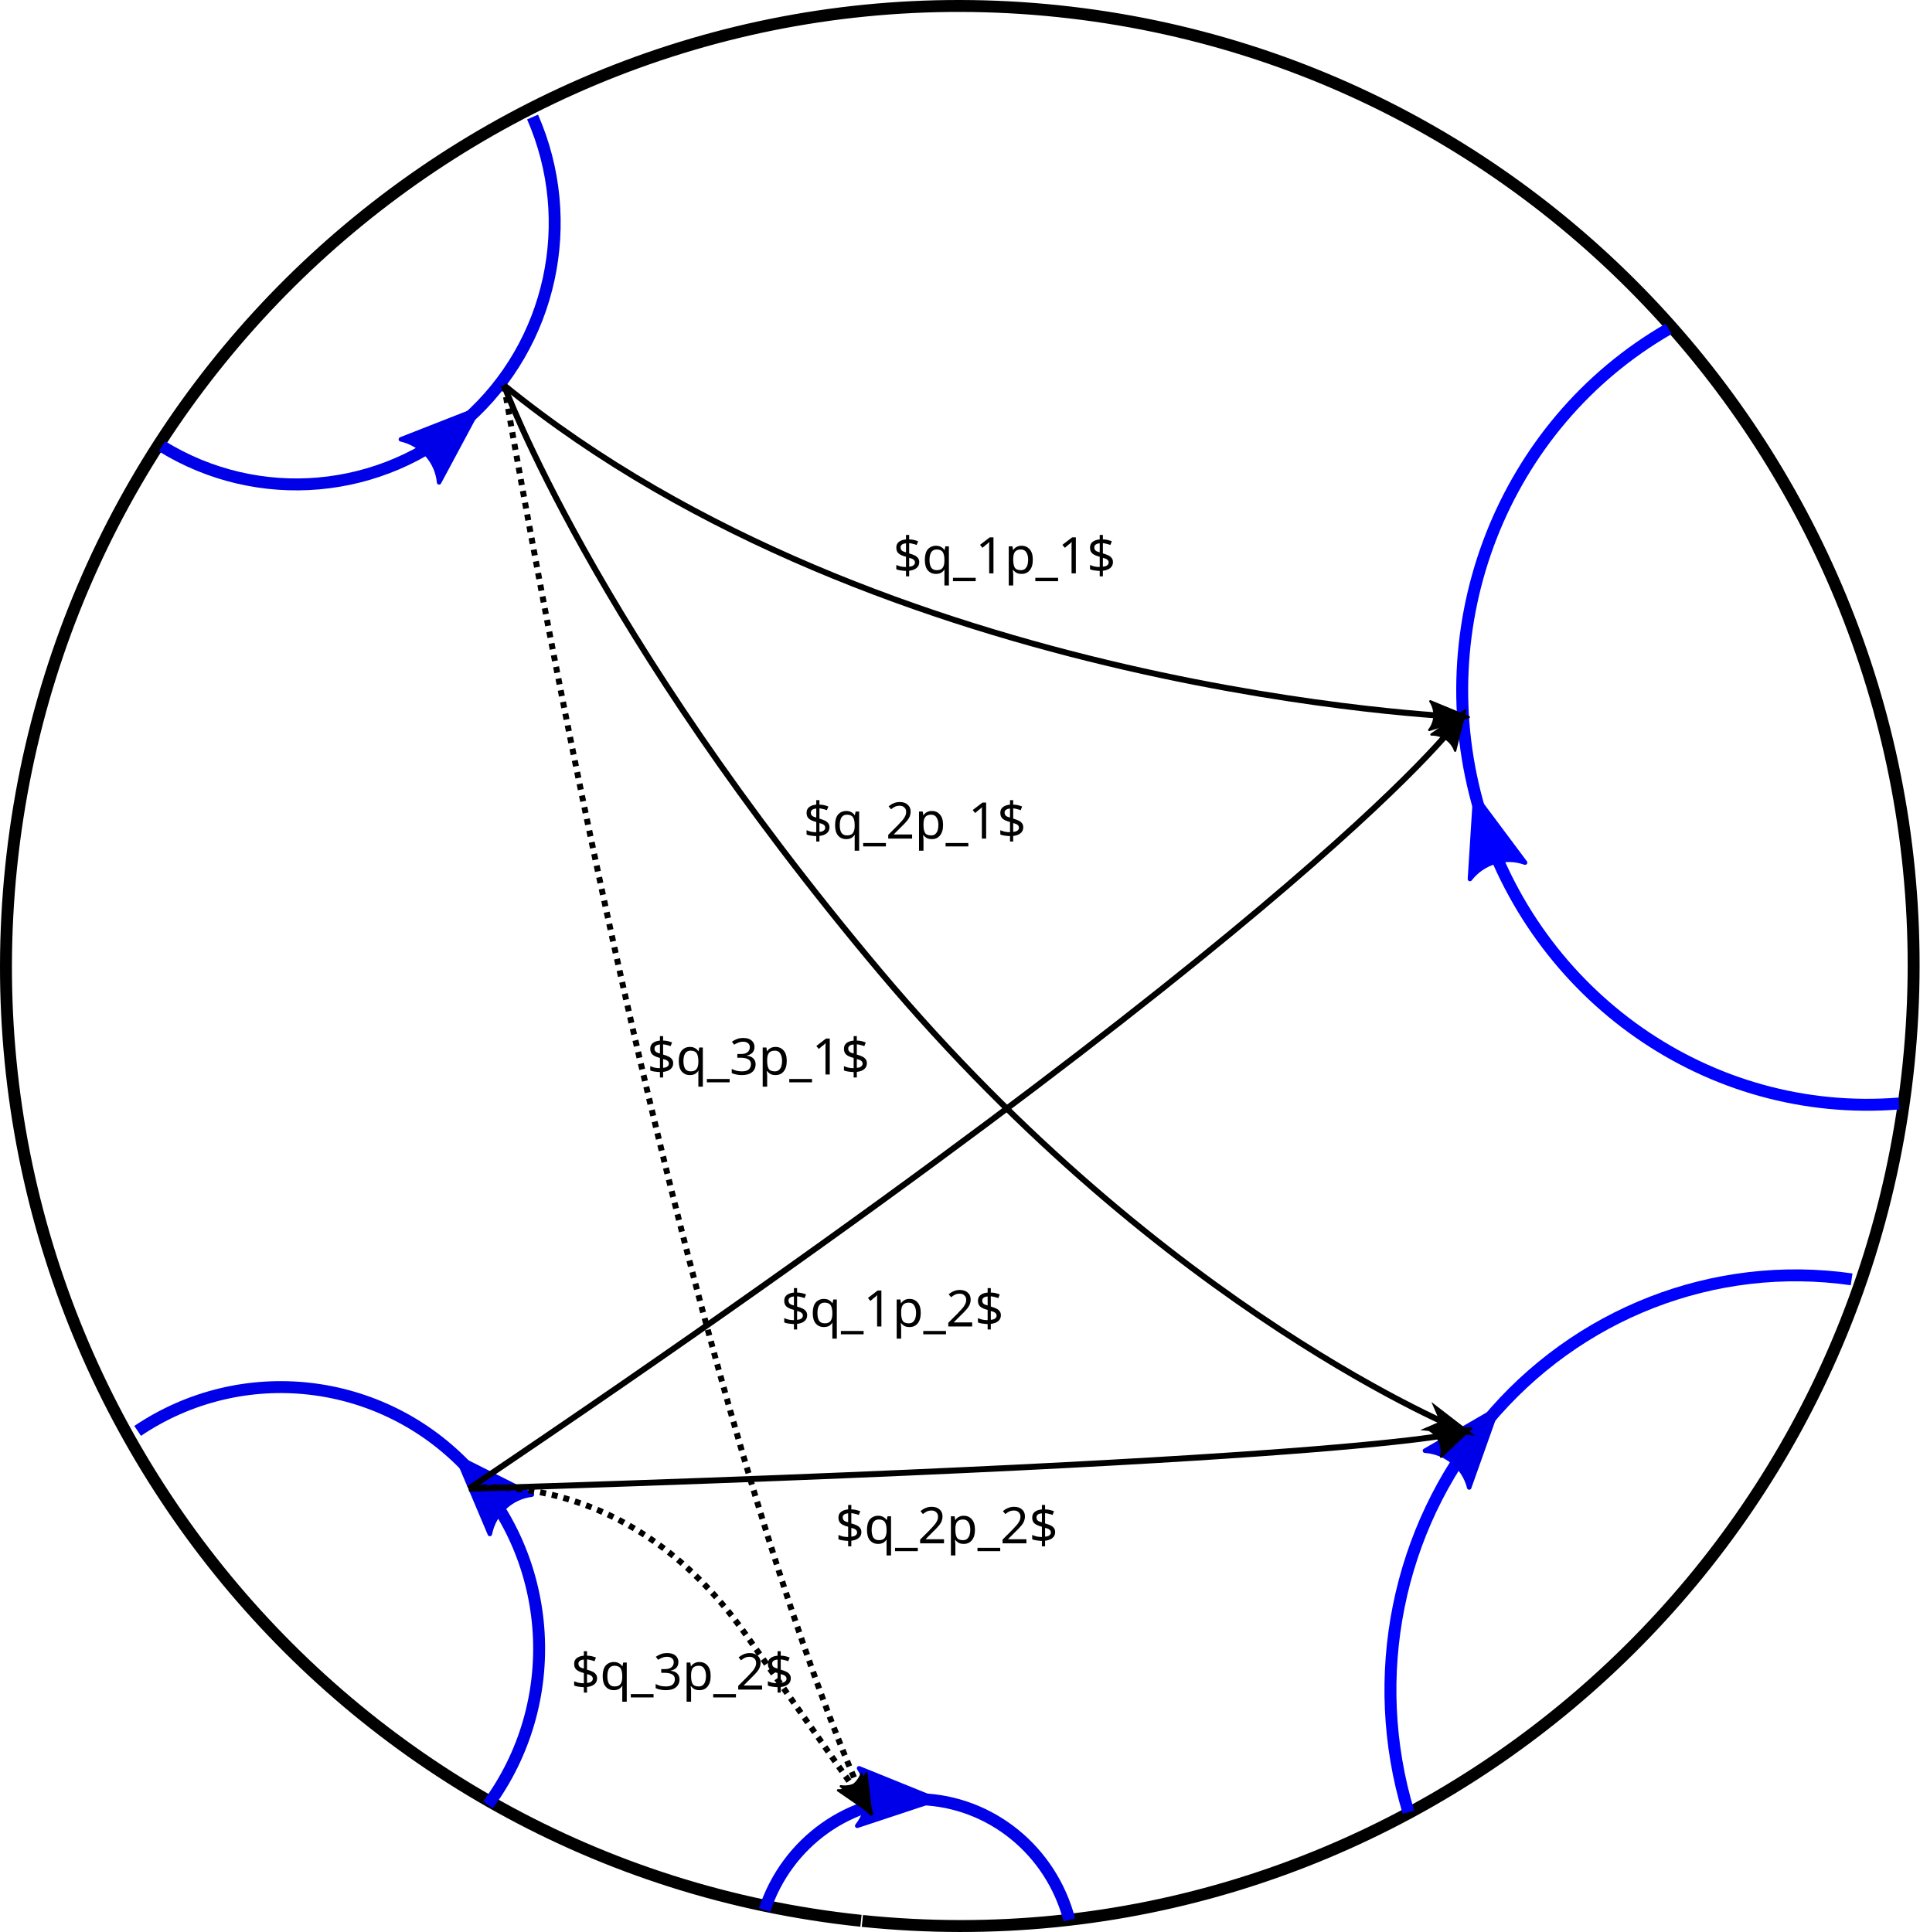
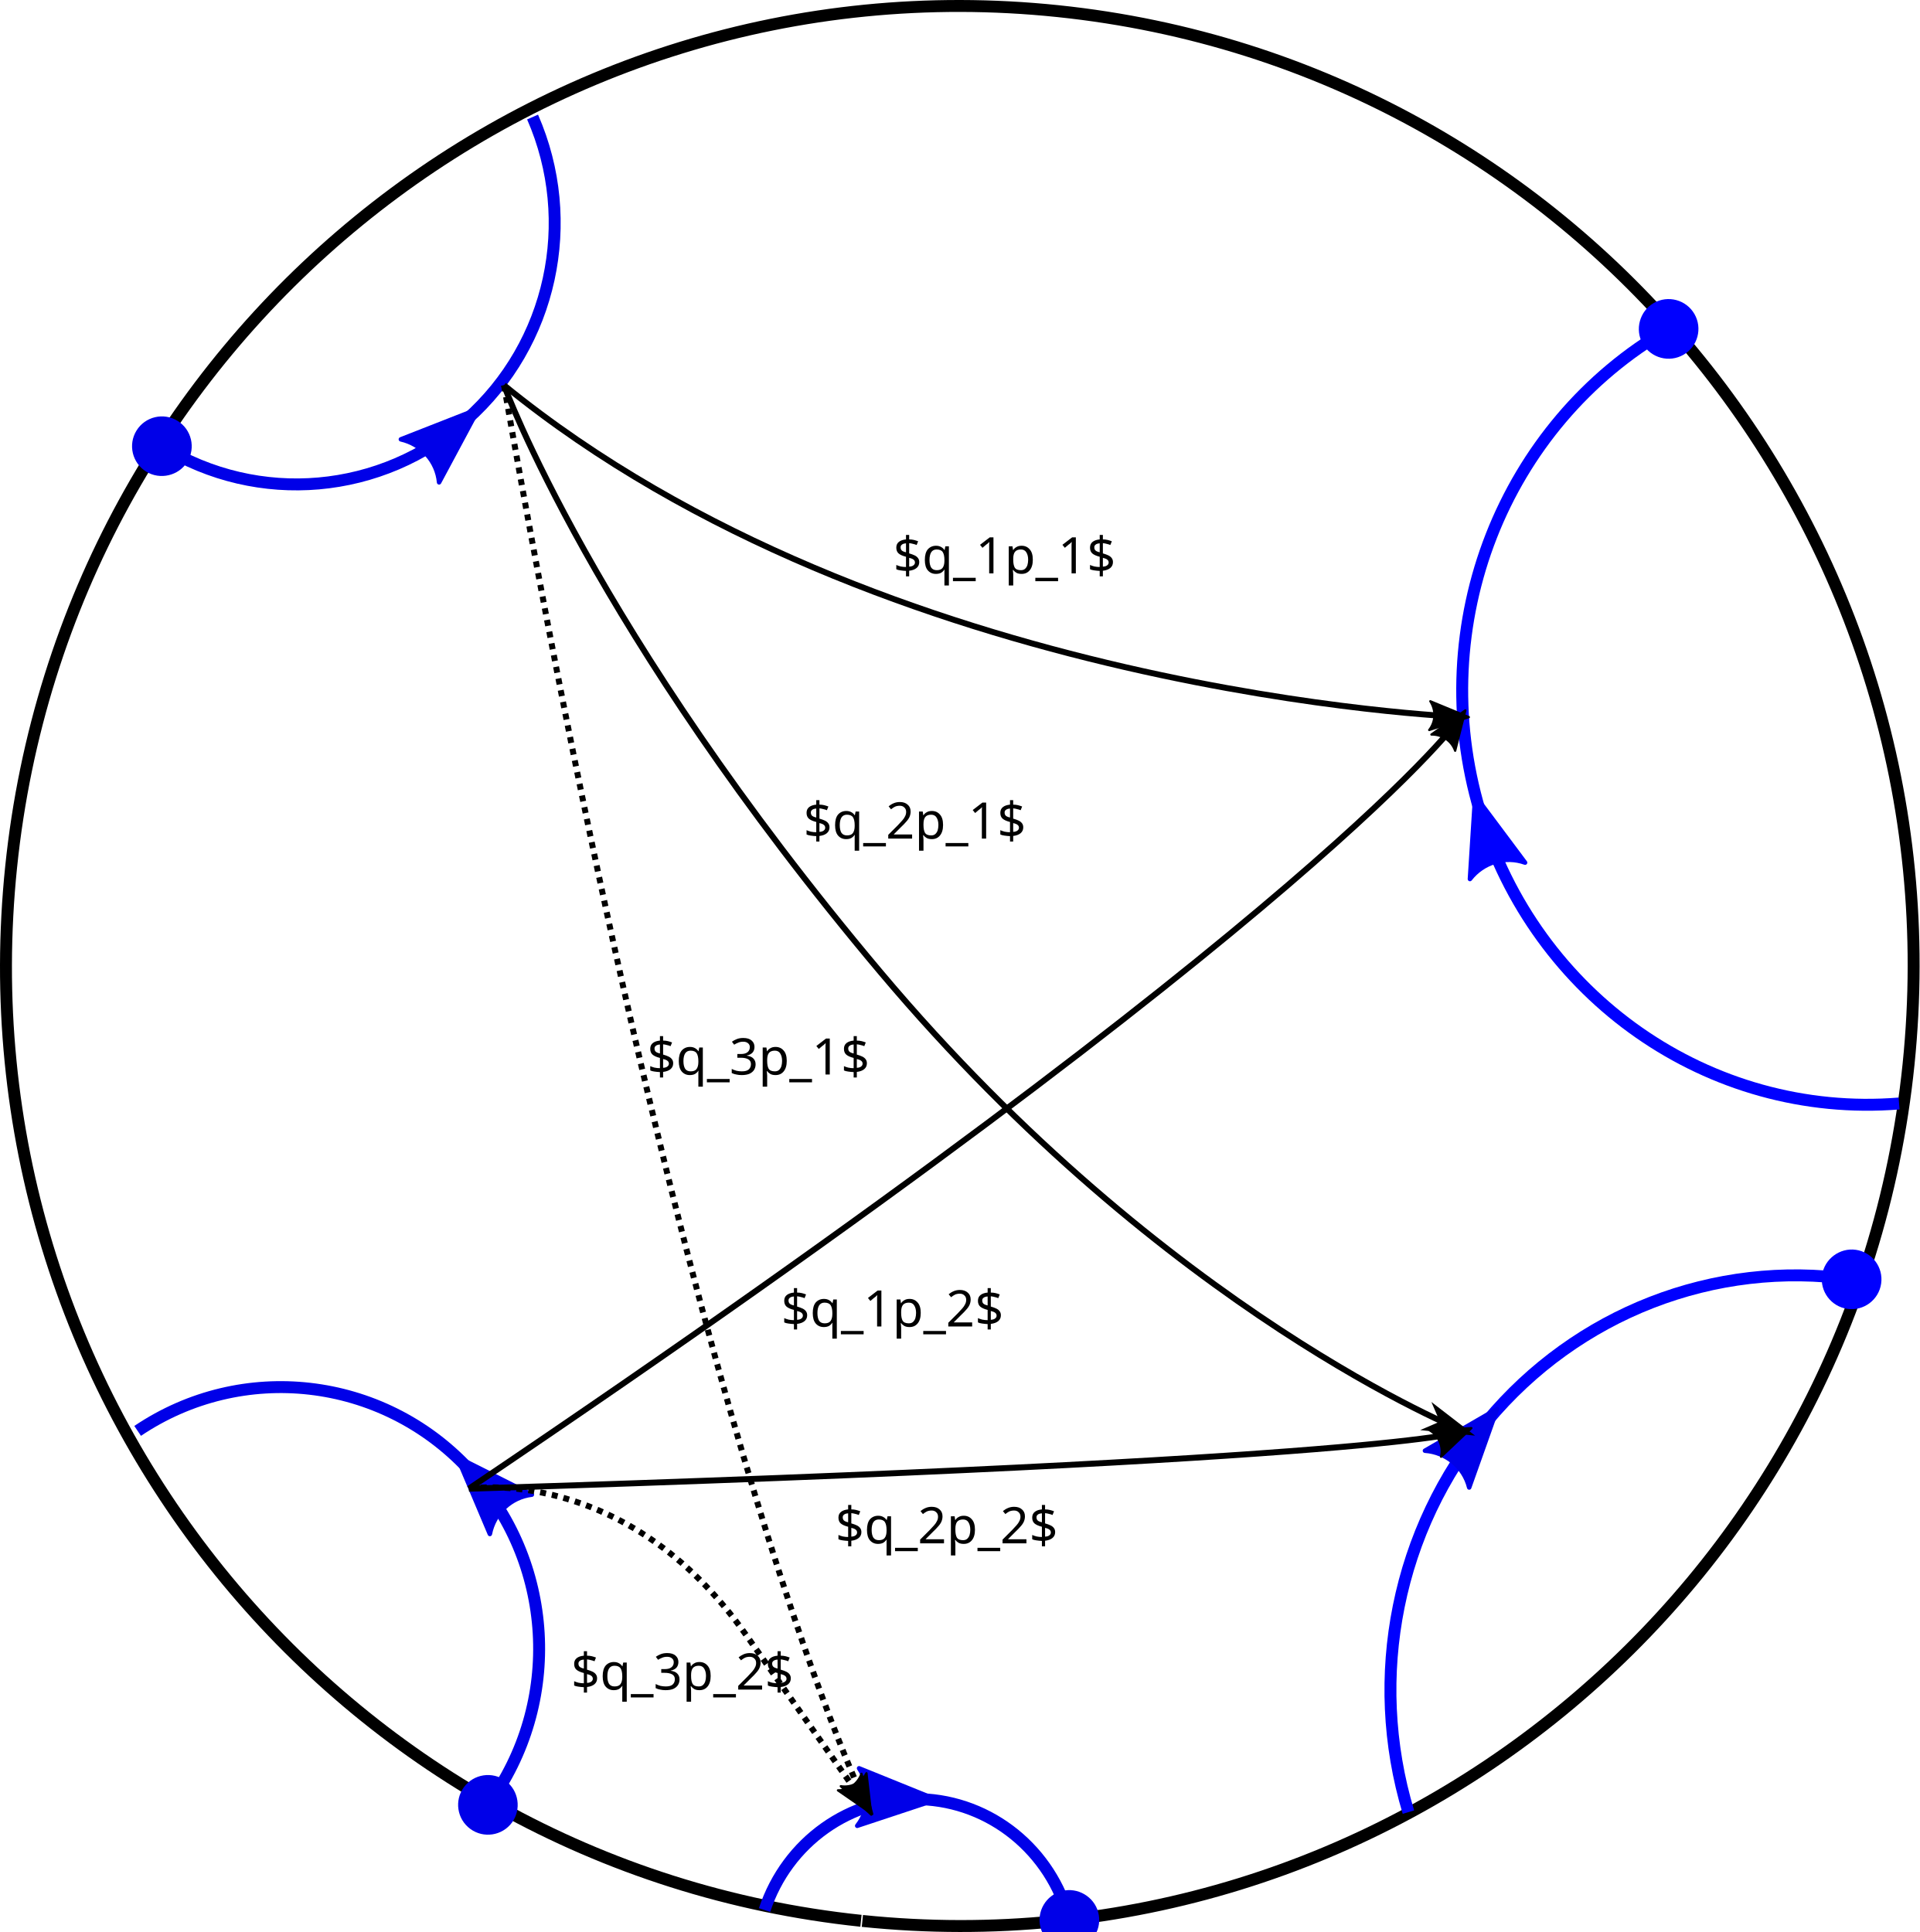
<svg xmlns="http://www.w3.org/2000/svg" width="160.84mm" height="161.909mm" viewBox="0 0 160.84 161.909" version="1.1" id="svg3517">
  <defs id="defs3511">
+     <marker style="overflow:visible" id="marker1" refX="0" refY="0" orient="auto" markerWidth="1" markerHeight="1" viewBox="0 0 1 1" preserveAspectRatio="xMidYMid">
+       <path transform="scale(0.5)" style="fill:context-stroke;fill-rule:evenodd;stroke:none" d="M 5,0 C 5,2.76 2.76,5 0,5 -2.76,5 -5,2.76 -5,0 c 0,-2.76 2.3,-5 5,-5 2.76,0 5,2.24 5,5 z" id="path1" />
+     </marker>
+     <marker style="overflow:visible" id="Dot" refX="0" refY="0" orient="auto" markerWidth="1" markerHeight="1" viewBox="0 0 1 1" preserveAspectRatio="xMidYMid">
+       <path transform="scale(0.5)" style="fill:context-stroke;fill-rule:evenodd;stroke:none" d="M 5,0 C 5,2.76 2.76,5 0,5 -2.76,5 -5,2.76 -5,0 c 0,-2.76 2.3,-5 5,-5 2.76,0 5,2.24 5,5 z" id="path17" />
+     </marker>
    <marker style="overflow:visible" id="marker27264" refX="0" refY="0" orient="auto">
      <path transform="scale(-0.6)" d="M 8.719,4.034 -2.207,0.016 8.719,-4.002 c -1.745,2.372 -1.735,5.617 -6e-7,8.035 z" style="fill:#0000e8;fill-opacity:1;fill-rule:evenodd;stroke:#0000e8;stroke-width:0.625;stroke-linejoin:round;stroke-opacity:1" id="path27262" />
    </marker>
    <marker style="overflow:visible" id="marker40988" refX="0" refY="0" orient="auto">
      <path transform="scale(-0.6)" d="M 8.719,4.034 -2.207,0.016 8.719,-4.002 c -1.745,2.372 -1.735,5.617 -6e-7,8.035 z" style="fill:#000000;fill-opacity:1;fill-rule:evenodd;stroke:#000000;stroke-width:0.625;stroke-linejoin:round;stroke-opacity:1" id="path40986" />
    </marker>
    <marker style="overflow:visible" id="marker40778" refX="0" refY="0" orient="auto">
      <path transform="scale(-0.6)" d="M 8.719,4.034 -2.207,0.016 8.719,-4.002 c -1.745,2.372 -1.735,5.617 -6e-7,8.035 z" style="fill:#000000;fill-opacity:1;fill-rule:evenodd;stroke:#000000;stroke-width:0.625;stroke-linejoin:round;stroke-opacity:1" id="path40776" />
    </marker>
    <marker style="overflow:visible" id="marker40652" refX="0" refY="0" orient="auto">
      <path transform="scale(-0.6)" d="M 8.719,4.034 -2.207,0.016 8.719,-4.002 c -1.745,2.372 -1.735,5.617 -6e-7,8.035 z" style="fill:#000000;fill-opacity:1;fill-rule:evenodd;stroke:#000000;stroke-width:0.625;stroke-linejoin:round;stroke-opacity:1" id="path40650" />
    </marker>
    <marker orient="auto" refY="0.0" refX="0.0" id="Arrow1Mend" style="overflow:visible;">
      <path id="path983" d="M 0.0,0.0 L 5.0,-5.0 L -12.5,0.0 L 5.0,5.0 L 0.0,0.0 z " style="fill-rule:evenodd;stroke:#000000;stroke-width:1pt;stroke-opacity:1;fill:#000000;fill-opacity:1" transform="scale(0.4) rotate(180) translate(10,0)" />
    </marker>
    <marker orient="auto" refY="0" refX="0" id="marker8746" style="overflow:visible">
      <path id="path8744" style="fill:#06a500;fill-opacity:1;fill-rule:evenodd;stroke:#06a500;stroke-width:0.625;stroke-linejoin:round;stroke-opacity:1" d="M 8.719,4.034 -2.207,0.016 8.719,-4.002 c -1.745,2.372 -1.735,5.617 -6e-7,8.035 z" transform="scale(0.6)" />
    </marker>
    <marker orient="auto" refY="0" refX="0" id="Arrow1Lstart" style="overflow:visible">
      <path id="path974" d="M 0,0 5,-5 -12.5,0 5,5 Z" style="fill:#ff0000;fill-opacity:1;fill-rule:evenodd;stroke:#ff0000;stroke-width:1pt;stroke-opacity:1" transform="matrix(0.8,0,0,0.8,10,0)" />
    </marker>
    <marker style="overflow:visible" id="marker8560" refX="0" refY="0" orient="auto">
      <path transform="scale(-0.6)" d="M 8.719,4.034 -2.207,0.016 8.719,-4.002 c -1.745,2.372 -1.735,5.617 -6e-7,8.035 z" style="fill:#ff0000;fill-opacity:1;fill-rule:evenodd;stroke:#ff0000;stroke-width:0.625;stroke-linejoin:round;stroke-opacity:1" id="path8558" />
    </marker>
    <marker style="overflow:visible" id="marker8376" refX="0" refY="0" orient="auto">
      <path transform="scale(-0.6)" d="M 8.719,4.034 -2.207,0.016 8.719,-4.002 c -1.745,2.372 -1.735,5.617 -6e-7,8.035 z" style="fill:#ff0000;fill-opacity:1;fill-rule:evenodd;stroke:#ff0000;stroke-width:0.625;stroke-linejoin:round;stroke-opacity:1" id="path8374" />
    </marker>
    <marker style="overflow:visible" id="marker8328" refX="0" refY="0" orient="auto">
      <path transform="scale(0.6)" d="M 8.719,4.034 -2.207,0.016 8.719,-4.002 c -1.745,2.372 -1.735,5.617 -6e-7,8.035 z" style="fill:#0000e8;fill-opacity:1;fill-rule:evenodd;stroke:#0000e8;stroke-width:0.625;stroke-linejoin:round;stroke-opacity:1" id="path8326" />
    </marker>
    <marker orient="auto" refY="0" refX="0" id="marker8115" style="overflow:visible">
      <path id="path8113" style="fill:#0000e8;fill-opacity:1;fill-rule:evenodd;stroke:#0000e8;stroke-width:0.625;stroke-linejoin:round;stroke-opacity:1" d="M 8.719,4.034 -2.207,0.016 8.719,-4.002 c -1.745,2.372 -1.735,5.617 -6e-7,8.035 z" transform="scale(-0.6)" />
    </marker>
    <marker orient="auto" refY="0" refX="0" id="marker7993" style="overflow:visible">
      <path id="path7991" style="fill:#000000;fill-opacity:1;fill-rule:evenodd;stroke:#000000;stroke-width:0.625;stroke-linejoin:round;stroke-opacity:1" d="M 8.719,4.034 -2.207,0.016 8.719,-4.002 c -1.745,2.372 -1.735,5.617 -6e-7,8.035 z" transform="scale(0.6)" />
    </marker>
    <marker orient="auto" refY="0" refX="0" id="marker7941" style="overflow:visible">
      <path id="path7939" style="fill:#000000;fill-opacity:1;fill-rule:evenodd;stroke:#000000;stroke-width:0.625;stroke-linejoin:round;stroke-opacity:1" d="M 8.719,4.034 -2.207,0.016 8.719,-4.002 c -1.745,2.372 -1.735,5.617 -6e-7,8.035 z" transform="scale(-0.6)" />
    </marker>
    <marker orient="auto" refY="0" refX="0" id="marker7857" style="overflow:visible">
      <path id="path7855" style="fill:#ff0000;fill-opacity:1;fill-rule:evenodd;stroke:#ff0000;stroke-width:0.625;stroke-linejoin:round;stroke-opacity:1" d="M 8.719,4.034 -2.207,0.016 8.719,-4.002 c -1.745,2.372 -1.735,5.617 -6e-7,8.035 z" transform="scale(-0.6)" />
    </marker>
    <marker orient="auto" refY="0" refX="0" id="Arrow1Mstart" style="overflow:visible">
      <path id="path980" d="M 0,0 5,-5 -12.5,0 5,5 Z" style="fill:#000000;fill-opacity:1;fill-rule:evenodd;stroke:#000000;stroke-width:1pt;stroke-opacity:1" transform="matrix(0.4,0,0,0.4,4,0)" />
    </marker>
    <marker orient="auto" refY="0" refX="0" id="Arrow2Mend" style="overflow:visible">
      <path id="path1001" style="fill:#000000;fill-opacity:1;fill-rule:evenodd;stroke:#000000;stroke-width:0.625;stroke-linejoin:round;stroke-opacity:1" d="M 8.719,4.034 -2.207,0.016 8.719,-4.002 c -1.745,2.372 -1.735,5.617 -6e-7,8.035 z" transform="scale(-0.6)" />
    </marker>
    <marker orient="auto" refY="0" refX="0" id="Arrow1Send" style="overflow:visible">
      <path id="path989" d="M 0,0 5,-5 -12.5,0 5,5 Z" style="fill:#000000;fill-opacity:1;fill-rule:evenodd;stroke:#000000;stroke-width:1pt;stroke-opacity:1" transform="matrix(-0.2,0,0,-0.2,-1.2,0)" />
    </marker>
    <marker orient="auto" refY="0" refX="0" id="marker8115-1" style="overflow:visible">
      <path id="path8113-1" style="fill:#0000ff;fill-opacity:1;fill-rule:evenodd;stroke:#0000ff;stroke-width:0.625;stroke-linejoin:round;stroke-opacity:1" d="M 8.719,4.034 -2.207,0.016 8.719,-4.002 c -1.745,2.372 -1.735,5.617 -6e-7,8.035 z" transform="scale(-0.6)" />
    </marker>
    <marker style="overflow:visible" id="marker8328-2" refX="0" refY="0" orient="auto">
      <path transform="scale(0.6)" d="M 8.719,4.034 -2.207,0.016 8.719,-4.002 c -1.745,2.372 -1.735,5.617 -6e-7,8.035 z" style="fill:#0000e8;fill-opacity:1;fill-rule:evenodd;stroke:#0000e8;stroke-width:0.625;stroke-linejoin:round;stroke-opacity:1" id="path8326-6" />
    </marker>
  </defs>
  <g id="layer1" transform="translate(-23.01352,-66.10746)">
    <path style="fill:none;stroke:#000000;stroke-width:1;stroke-miterlimit:4;stroke-dasharray:none;stroke-dashoffset:0;stroke-opacity:1" id="path7765" d="M 95.152,227.077 A 79.914,80.448 0 0 1 23.947,138.755 79.914,80.448 0 0 1 111.656,67.041 79.914,80.448 0 0 1 182.926,155.309 79.914,80.448 0 0 1 95.27,227.089" />
-     <path style="fill:none;stroke:#0000e8;stroke-width:1;stroke-miterlimit:4;stroke-dasharray:none;stroke-dashoffset:0;stroke-opacity:1;marker-mid:url(#marker8328)" id="path7767" d="m 67.637,75.915 a 21.649,21.916 0 0 1 -5.517,25.346 21.649,21.916 0 0 1 -25.542,2.243" />
-     <path style="fill:none;stroke:#0000ff;stroke-width:1;stroke-miterlimit:4;stroke-dasharray:none;stroke-dashoffset:0;stroke-opacity:1;marker-mid:url(#marker8115)" id="path7775" d="m 141.022,217.97 a 33.943,34.745 0 0 1 6.591,-32.762 33.943,34.745 0 0 1 30.544,-11.887" />
-     <path style="fill:none;stroke:#0000ff;stroke-width:1;stroke-miterlimit:4;stroke-dasharray:none;stroke-dashoffset:0;stroke-opacity:1;marker-mid:url(#marker8115-1)" id="path7775-2" d="m 182.134,158.585 a 33.943,34.745 0 0 1 -35.13,-24.516 33.943,34.745 0 0 1 15.818,-40.398" />
-     <path style="fill:none;stroke:#0000e8;stroke-width:1;stroke-miterlimit:4;stroke-dasharray:none;stroke-dashoffset:0;stroke-opacity:1;marker-mid:url(#marker8328-2)" id="path7767-7" d="m 34.546,186.022 a 21.649,21.916 0 0 1 27.702,3.167 21.649,21.916 0 0 1 1.65,28.173" />
-     <path style="fill:none;stroke:#0000e8;stroke-width:1;stroke-miterlimit:4;stroke-dasharray:none;stroke-dashoffset:0;stroke-opacity:1;marker-mid:url(#marker27264)" id="path7767-7-8" d="m 87.075,226.177 a 13.349,13.669 0 0 1 13.069,-9.291 13.349,13.669 0 0 1 12.47,10.118" />
+     <path style="fill:none;stroke:#0000e8;stroke-width:1;stroke-miterlimit:4;stroke-dasharray:none;stroke-dashoffset:0;stroke-opacity:1;marker-mid:url(#marker8328);marker-end:url(#Dot)" id="path7767" d="m 67.637,75.915 a 21.649,21.916 0 0 1 -5.517,25.346 21.649,21.916 0 0 1 -25.542,2.243" />
+     <path style="fill:none;stroke:#0000ff;stroke-width:1;stroke-miterlimit:4;stroke-dasharray:none;stroke-dashoffset:0;stroke-opacity:1;marker-mid:url(#marker8115);marker-end:url(#marker1)" id="path7775" d="m 141.022,217.97 a 33.943,34.745 0 0 1 6.591,-32.762 33.943,34.745 0 0 1 30.544,-11.887" />
+     <path style="fill:none;stroke:#0000ff;stroke-width:1;stroke-miterlimit:4;stroke-dasharray:none;stroke-dashoffset:0;stroke-opacity:1;marker-mid:url(#marker8115-1);marker-end:url(#marker1)" id="path7775-2" d="m 182.134,158.585 a 33.943,34.745 0 0 1 -35.13,-24.516 33.943,34.745 0 0 1 15.818,-40.398" />
+     <path style="fill:none;stroke:#0000e8;stroke-width:1;stroke-miterlimit:4;stroke-dasharray:none;stroke-dashoffset:0;stroke-opacity:1;marker-mid:url(#marker8328-2);marker-end:url(#Dot)" id="path7767-7" d="m 34.546,186.022 a 21.649,21.916 0 0 1 27.702,3.167 21.649,21.916 0 0 1 1.65,28.173" />
+     <path style="fill:none;stroke:#0000e8;stroke-width:1;stroke-miterlimit:4;stroke-dasharray:none;stroke-dashoffset:0;stroke-opacity:1;marker-mid:url(#marker27264);marker-end:url(#marker1)" id="path7767-7-8" d="m 87.075,226.177 a 13.349,13.669 0 0 1 13.069,-9.291 13.349,13.669 0 0 1 12.47,10.118" />
    <path style="fill:none;stroke:#000000;stroke-width:0.5;stroke-linecap:butt;stroke-linejoin:miter;stroke-opacity:1;marker-end:url(#marker7941);stroke-miterlimit:4;stroke-dasharray:none" d="M 65.242,98.39 C 97.047,124.315 145.423,126.186 145.423,126.186" id="path40496" />
    <path style="fill:none;stroke:#000000;stroke-width:0.5;stroke-linecap:butt;stroke-linejoin:miter;stroke-opacity:1;stroke-miterlimit:4;stroke-dasharray:none;marker-end:url(#Arrow1Mend)" d="m 65.242,98.39 c 0,0 7.484,20.58 31.538,49.178 24.054,28.598 48.91,38.487 48.91,38.487" id="path40530" />
    <path style="fill:none;stroke:#000000;stroke-width:0.5;stroke-linecap:butt;stroke-linejoin:miter;stroke-opacity:1;stroke-miterlimit:4;stroke-dasharray:none;marker-end:url(#marker40652)" d="m 62.302,190.866 c 72.163,-48.643 83.121,-64.679 83.121,-64.679" id="path40642" />
    <path style="fill:none;stroke:#000000;stroke-width:0.5;stroke-linecap:butt;stroke-linejoin:miter;stroke-opacity:1;marker-end:url(#marker40778);stroke-miterlimit:4;stroke-dasharray:none" d="m 62.302,190.866 c 77.775,-2.405 83.388,-4.811 83.388,-4.811" id="path40768" />
    <text xml:space="preserve" style="font-style:normal;font-weight:normal;font-size:4.233px;line-height:1.25;font-family:sans-serif;letter-spacing:0px;word-spacing:0px;fill:#000000;fill-opacity:1;stroke:none;stroke-width:0.265" x="97.849" y="114.159" id="text40908">
      <tspan id="tspan40906" x="97.849" y="114.159" style="stroke-width:0.265">$q_1p_1$</tspan>
    </text>
    <text xml:space="preserve" style="font-style:normal;font-weight:normal;font-size:4.233px;line-height:1.25;font-family:sans-serif;letter-spacing:0px;word-spacing:0px;fill:#000000;fill-opacity:1;stroke:none;stroke-width:0.265" x="90.328" y="136.383" id="text40908-6">
      <tspan id="tspan40906-0" x="90.328" y="136.383" style="stroke-width:0.265">$q_2p_1$</tspan>
    </text>
    <text xml:space="preserve" style="font-style:normal;font-weight:normal;font-size:4.233px;line-height:1.25;font-family:sans-serif;letter-spacing:0px;word-spacing:0px;fill:#000000;fill-opacity:1;stroke:none;stroke-width:0.265" x="88.457" y="177.275" id="text40908-6-9">
      <tspan id="tspan40906-0-6" x="88.457" y="177.275" style="stroke-width:0.265">$q_1p_2$</tspan>
    </text>
    <text xml:space="preserve" style="font-style:normal;font-weight:normal;font-size:4.233px;line-height:1.25;font-family:sans-serif;letter-spacing:0px;word-spacing:0px;fill:#000000;fill-opacity:1;stroke:none;stroke-width:0.265" x="93.001" y="195.449" id="text40908-6-9-7">
      <tspan id="tspan40906-0-6-8" x="93.001" y="195.449" style="stroke-width:0.265">$q_2p_2$</tspan>
    </text>
    <path style="fill:none;stroke:#000000;stroke-width:0.5;stroke-linecap:butt;stroke-linejoin:miter;stroke-opacity:1;stroke-miterlimit:4;stroke-dasharray:0.5,0.5;marker-end:url(#Arrow2Mend);stroke-dashoffset:0" d="M 65.242,98.39 C 81.011,188.46 95.711,217.593 95.711,217.593" id="path40964" />
    <path style="fill:none;stroke:#000000;stroke-width:0.5;stroke-linecap:butt;stroke-linejoin:miter;stroke-opacity:1;stroke-miterlimit:4;stroke-dasharray:0.5,0.5;marker-end:url(#marker40988);stroke-dashoffset:0" d="m 62.302,190.866 c 0,0 13.096,-2.138 23.252,12.294 10.156,14.433 10.156,14.433 10.156,14.433" id="path40966" />
    <text xml:space="preserve" style="font-style:normal;font-weight:normal;font-size:4.233px;line-height:1.25;font-family:sans-serif;letter-spacing:0px;word-spacing:0px;fill:#000000;fill-opacity:1;stroke:none;stroke-width:0.265" x="77.232" y="156.16" id="text40908-6-9-7-0">
      <tspan id="tspan40906-0-6-8-3" x="77.232" y="156.16" style="stroke-width:0.265">$q_3p_1$</tspan>
    </text>
    <text xml:space="preserve" style="font-style:normal;font-weight:normal;font-size:4.233px;line-height:1.25;font-family:sans-serif;letter-spacing:0px;word-spacing:0px;fill:#000000;fill-opacity:1;stroke:none;stroke-width:0.265" x="70.855" y="207.704" id="text41190">
      <tspan id="tspan41188" x="70.855" y="207.704" style="stroke-width:0.265">$q_3p_2$</tspan>
    </text>
  </g>
</svg>
